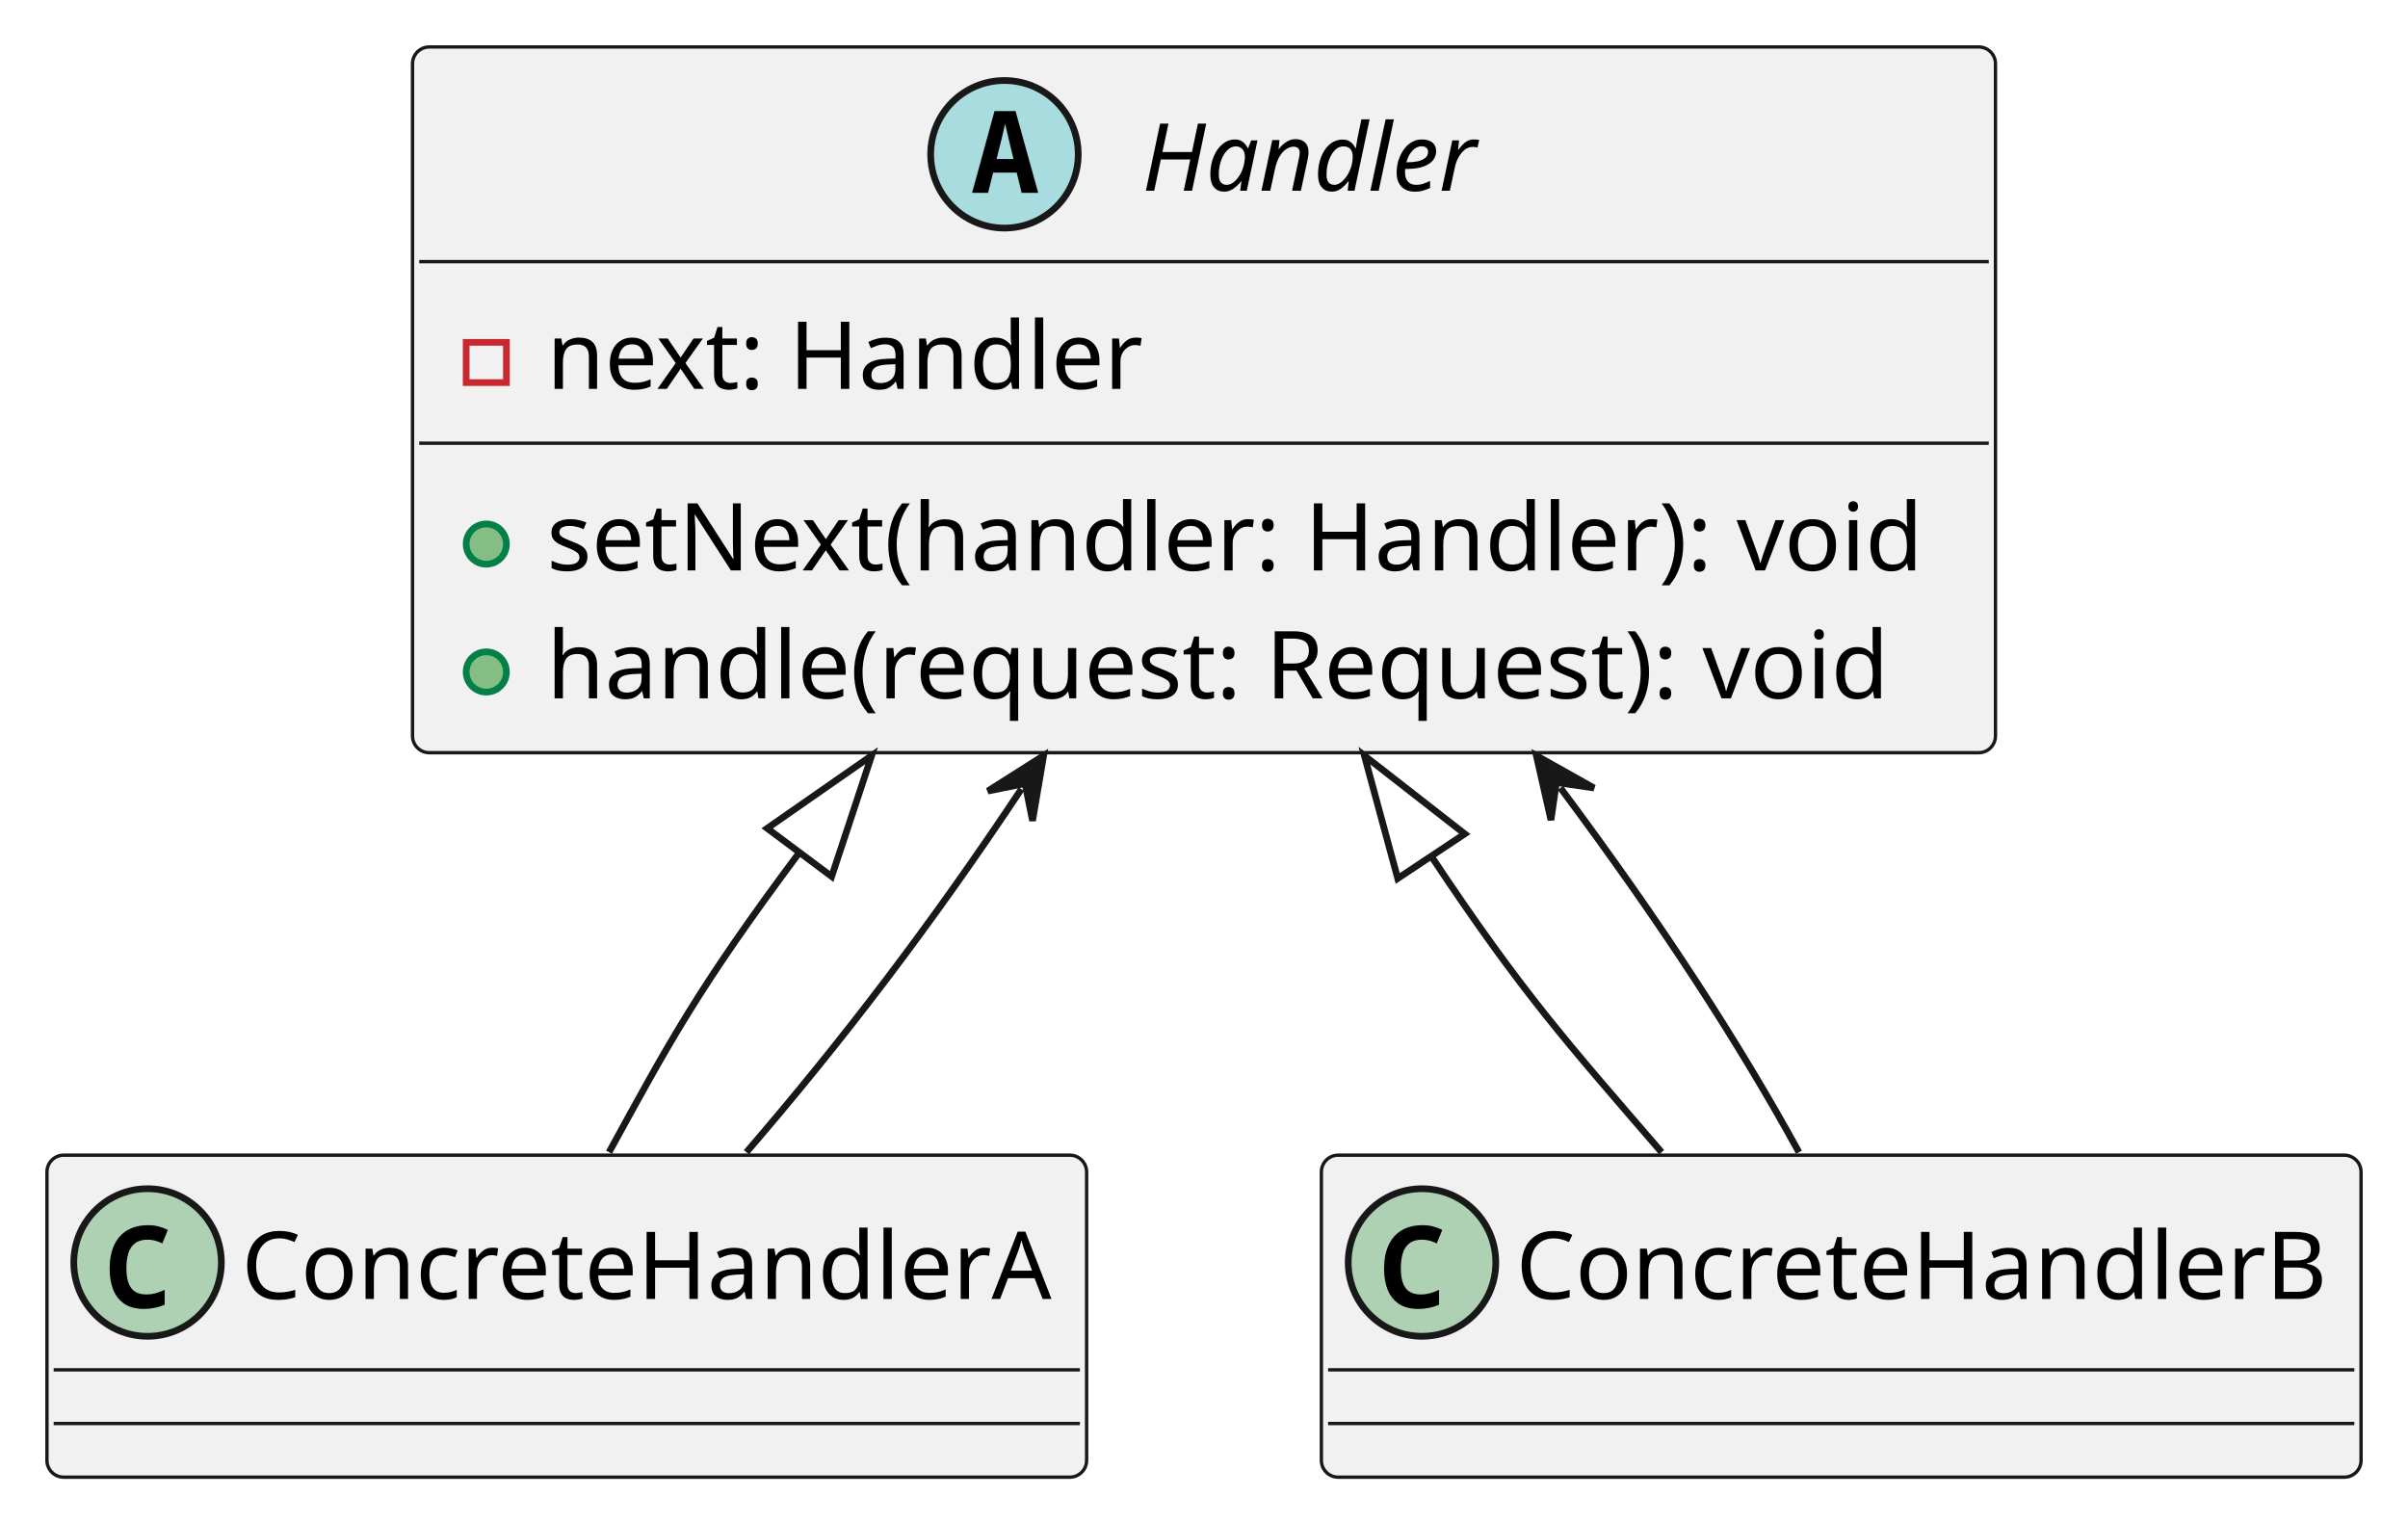
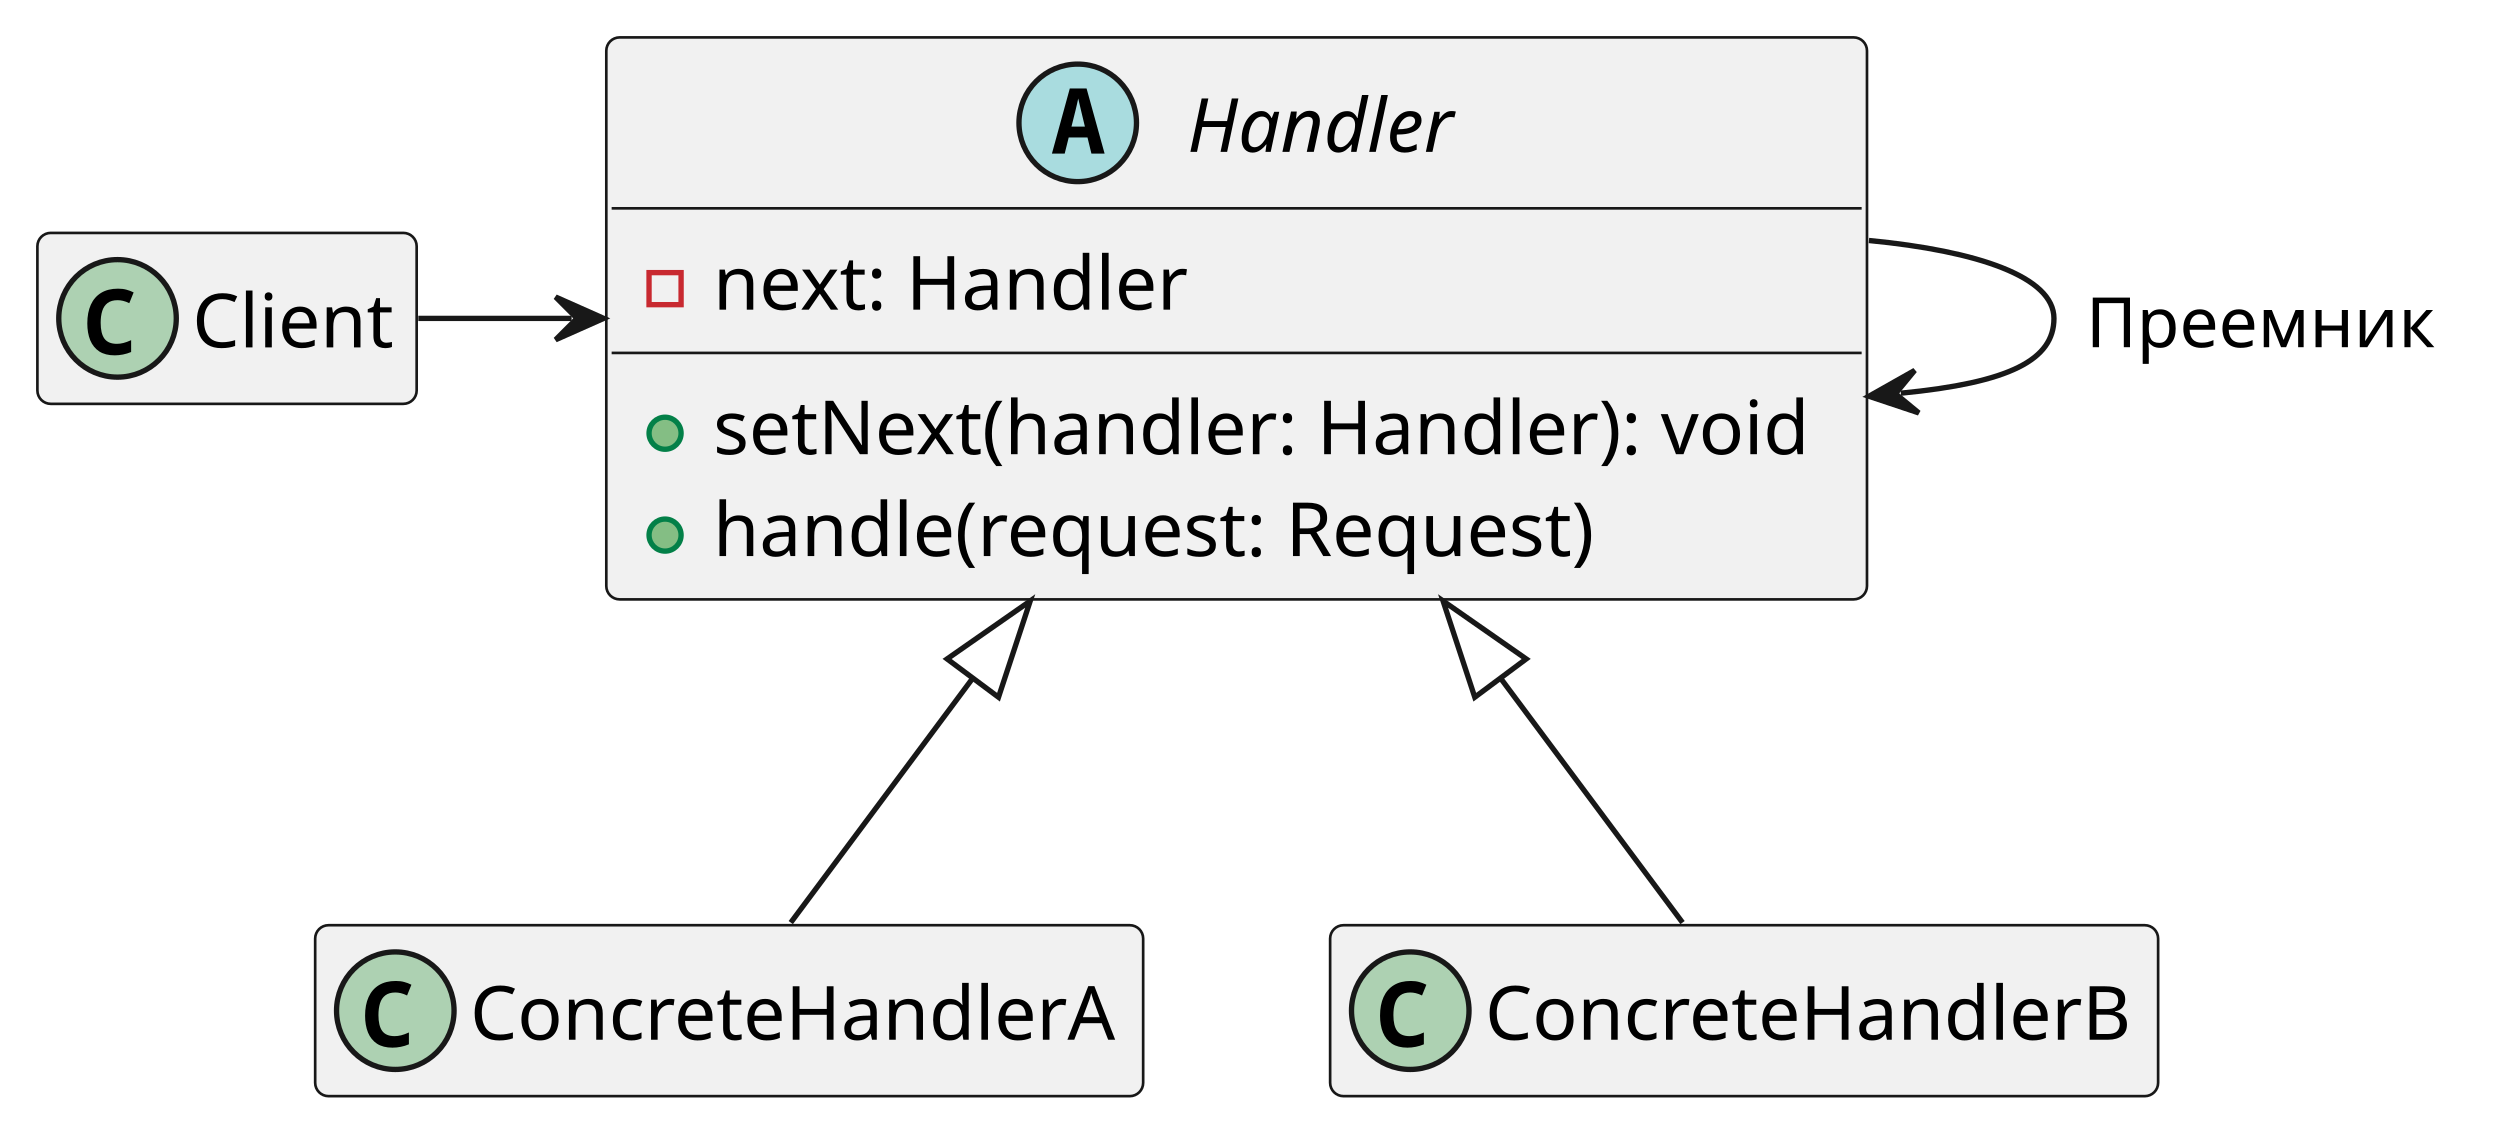
- <svg xmlns="http://www.w3.org/2000/svg" contentStyleType="text/css" height="227px" preserveAspectRatio="none" style="width:359px;height:227px;background:#FFFFFF;" version="1.1" viewBox="0 0 359 227" width="359px" zoomAndPan="magnify">
+ <svg xmlns="http://www.w3.org/2000/svg" contentStyleType="text/css" height="212px" preserveAspectRatio="none" style="width:468px;height:212px;background:#FFFFFF;" version="1.1" viewBox="0 0 468 212" width="468px" zoomAndPan="magnify">
  <defs />
  <g>
+     <g id="elem_Client">
+       <rect codeLine="2" fill="#F1F1F1" height="32" id="Client" rx="2.5" ry="2.5" style="stroke:#181818;stroke-width:0.5;" width="71" x="7" y="43.6" />
+       <ellipse cx="22" cy="59.6" fill="#ADD1B2" rx="11" ry="11" style="stroke:#181818;stroke-width:1.0;" />
+       <path d="M21.469,66.522 Q19.719,66.522 18.578,65.787 Q17.453,65.037 16.891,63.694 Q16.344,62.334 16.344,60.538 Q16.344,58.506 17,57.053 Q17.656,55.6 18.938,54.819 Q20.219,54.038 22.094,54.038 Q22.984,54.038 23.656,54.225 Q24.328,54.397 25.016,54.741 L24.203,56.756 Q23.578,56.444 23.031,56.319 Q22.5,56.194 22.016,56.194 Q20.844,56.194 20.141,56.725 Q19.438,57.256 19.141,58.209 Q18.844,59.163 18.844,60.428 Q18.844,62.444 19.562,63.413 Q20.281,64.366 21.875,64.366 Q22.469,64.366 23.094,64.209 Q23.719,64.053 24.547,63.678 L24.547,65.897 Q23.812,66.209 23.016,66.366 Q22.234,66.522 21.469,66.522 Z " fill="#000000" />
+       <text fill="#000000" font-family="sans-serif" font-size="14" lengthAdjust="spacing" textLength="39" x="36" y="65.032">Client</text>
+     </g>
    <g id="elem_Handler">
-       <rect codeLine="1" fill="#F1F1F1" height="105.204" id="Handler" rx="2.5" ry="2.5" style="stroke:#181818;stroke-width:0.5;" width="236" x="61.5" y="7" />
-       <ellipse cx="149.75" cy="23" fill="#A9DCDF" rx="11" ry="11" style="stroke:#181818;stroke-width:1.0;" />
-       <path d="M144.922,28.75 L148.266,16.562 L151.406,16.562 L154.781,28.75 L152.312,28.75 L151.578,25.734 L148.062,25.734 L147.312,28.75 L144.922,28.75 Z M149.328,20.703 L148.578,23.703 L151.094,23.703 L150.375,20.703 Q150.234,20.125 150.109,19.578 Q149.984,19.016 149.844,18.438 Q149.734,19.016 149.594,19.578 Q149.453,20.125 149.328,20.703 Z " fill="#000000" />
-       <text fill="#000000" font-family="sans-serif" font-size="14" font-style="italic" lengthAdjust="spacing" textLength="51" x="170.25" y="28.432">Handler</text>
-       <line style="stroke:#181818;stroke-width:0.5;" x1="62.5" x2="296.5" y1="39" y2="39" />
-       <rect fill="none" height="6" style="stroke:#C82930;stroke-width:1.0;" width="6" x="69.5" y="51.034" />
-       <text fill="#000000" font-family="sans-serif" font-size="14" lengthAdjust="spacing" textLength="91" x="81.5" y="57.966">next: Handler</text>
-       <line style="stroke:#181818;stroke-width:0.5;" x1="62.5" x2="296.5" y1="66.068" y2="66.068" />
-       <ellipse cx="72.5" cy="81.102" fill="#84BE84" rx="3" ry="3" style="stroke:#038048;stroke-width:1.0;" />
-       <text fill="#000000" font-family="sans-serif" font-size="14" lengthAdjust="spacing" textLength="210" x="81.5" y="85.034">setNext(handler: Handler): void</text>
-       <ellipse cx="72.5" cy="100.17" fill="#84BE84" rx="3" ry="3" style="stroke:#038048;stroke-width:1.0;" />
-       <text fill="#000000" font-family="sans-serif" font-size="14" lengthAdjust="spacing" textLength="206" x="81.5" y="104.102">handle(request: Request): void</text>
+       <rect codeLine="4" fill="#F1F1F1" height="105.204" id="Handler" rx="2.5" ry="2.5" style="stroke:#181818;stroke-width:0.5;" width="236" x="113.5" y="7" />
+       <ellipse cx="201.75" cy="23" fill="#A9DCDF" rx="11" ry="11" style="stroke:#181818;stroke-width:1.0;" />
+       <path d="M196.922,28.75 L200.266,16.562 L203.406,16.562 L206.781,28.75 L204.312,28.75 L203.578,25.734 L200.062,25.734 L199.312,28.75 L196.922,28.75 Z M201.328,20.703 L200.578,23.703 L203.094,23.703 L202.375,20.703 Q202.234,20.125 202.109,19.578 Q201.984,19.016 201.844,18.438 Q201.734,19.016 201.594,19.578 Q201.453,20.125 201.328,20.703 Z " fill="#000000" />
+       <text fill="#000000" font-family="sans-serif" font-size="14" font-style="italic" lengthAdjust="spacing" textLength="51" x="222.25" y="28.432">Handler</text>
+       <line style="stroke:#181818;stroke-width:0.5;" x1="114.5" x2="348.5" y1="39" y2="39" />
+       <rect fill="none" height="6" style="stroke:#C82930;stroke-width:1.0;" width="6" x="121.5" y="51.034" />
+       <text fill="#000000" font-family="sans-serif" font-size="14" lengthAdjust="spacing" textLength="91" x="133.5" y="57.966">next: Handler</text>
+       <line style="stroke:#181818;stroke-width:0.5;" x1="114.5" x2="348.5" y1="66.068" y2="66.068" />
+       <ellipse cx="124.5" cy="81.102" fill="#84BE84" rx="3" ry="3" style="stroke:#038048;stroke-width:1.0;" />
+       <text fill="#000000" font-family="sans-serif" font-size="14" lengthAdjust="spacing" textLength="210" x="133.5" y="85.034">setNext(handler: Handler): void</text>
+       <ellipse cx="124.5" cy="100.17" fill="#84BE84" rx="3" ry="3" style="stroke:#038048;stroke-width:1.0;" />
+       <text fill="#000000" font-family="sans-serif" font-size="14" lengthAdjust="spacing" textLength="170" x="133.5" y="104.102">handle(request: Request)</text>
    </g>
    <g id="elem_ConcreteHandlerA">
-       <rect codeLine="7" fill="#F1F1F1" height="48" id="ConcreteHandlerA" rx="2.5" ry="2.5" style="stroke:#181818;stroke-width:0.5;" width="155" x="7" y="172.2" />
-       <ellipse cx="22" cy="188.2" fill="#ADD1B2" rx="11" ry="11" style="stroke:#181818;stroke-width:1.0;" />
-       <path d="M21.469,195.122 Q19.719,195.122 18.578,194.387 Q17.453,193.637 16.891,192.294 Q16.344,190.934 16.344,189.137 Q16.344,187.106 17,185.653 Q17.656,184.2 18.938,183.419 Q20.219,182.637 22.094,182.637 Q22.984,182.637 23.656,182.825 Q24.328,182.997 25.016,183.341 L24.203,185.356 Q23.578,185.044 23.031,184.919 Q22.5,184.794 22.016,184.794 Q20.844,184.794 20.141,185.325 Q19.438,185.856 19.141,186.809 Q18.844,187.762 18.844,189.028 Q18.844,191.044 19.562,192.012 Q20.281,192.966 21.875,192.966 Q22.469,192.966 23.094,192.809 Q23.719,192.653 24.547,192.278 L24.547,194.497 Q23.812,194.809 23.016,194.966 Q22.234,195.122 21.469,195.122 Z " fill="#000000" />
-       <text fill="#000000" font-family="sans-serif" font-size="14" lengthAdjust="spacing" textLength="123" x="36" y="193.632">ConcreteHandlerA</text>
-       <line style="stroke:#181818;stroke-width:0.5;" x1="8" x2="161" y1="204.2" y2="204.2" />
-       <line style="stroke:#181818;stroke-width:0.5;" x1="8" x2="161" y1="212.2" y2="212.2" />
+       <rect codeLine="10" fill="#F1F1F1" height="32" id="ConcreteHandlerA" rx="2.5" ry="2.5" style="stroke:#181818;stroke-width:0.5;" width="155" x="59" y="173.2" />
+       <ellipse cx="74" cy="189.2" fill="#ADD1B2" rx="11" ry="11" style="stroke:#181818;stroke-width:1.0;" />
+       <path d="M73.469,196.122 Q71.719,196.122 70.578,195.387 Q69.453,194.637 68.891,193.294 Q68.344,191.934 68.344,190.137 Q68.344,188.106 69,186.653 Q69.656,185.2 70.938,184.419 Q72.219,183.637 74.094,183.637 Q74.984,183.637 75.656,183.825 Q76.328,183.997 77.016,184.341 L76.203,186.356 Q75.578,186.044 75.031,185.919 Q74.5,185.794 74.016,185.794 Q72.844,185.794 72.141,186.325 Q71.438,186.856 71.141,187.809 Q70.844,188.762 70.844,190.028 Q70.844,192.044 71.562,193.012 Q72.281,193.966 73.875,193.966 Q74.469,193.966 75.094,193.809 Q75.719,193.653 76.547,193.278 L76.547,195.497 Q75.812,195.809 75.016,195.966 Q74.234,196.122 73.469,196.122 Z " fill="#000000" />
+       <text fill="#000000" font-family="sans-serif" font-size="14" lengthAdjust="spacing" textLength="123" x="88" y="194.632">ConcreteHandlerA</text>
    </g>
    <g id="elem_ConcreteHandlerB">
-       <rect codeLine="8" fill="#F1F1F1" height="48" id="ConcreteHandlerB" rx="2.5" ry="2.5" style="stroke:#181818;stroke-width:0.5;" width="155" x="197" y="172.2" />
-       <ellipse cx="212" cy="188.2" fill="#ADD1B2" rx="11" ry="11" style="stroke:#181818;stroke-width:1.0;" />
-       <path d="M211.469,195.122 Q209.719,195.122 208.578,194.387 Q207.453,193.637 206.891,192.294 Q206.344,190.934 206.344,189.137 Q206.344,187.106 207,185.653 Q207.656,184.2 208.938,183.419 Q210.219,182.637 212.094,182.637 Q212.984,182.637 213.656,182.825 Q214.328,182.997 215.016,183.341 L214.203,185.356 Q213.578,185.044 213.031,184.919 Q212.5,184.794 212.016,184.794 Q210.844,184.794 210.141,185.325 Q209.438,185.856 209.141,186.809 Q208.844,187.762 208.844,189.028 Q208.844,191.044 209.562,192.012 Q210.281,192.966 211.875,192.966 Q212.469,192.966 213.094,192.809 Q213.719,192.653 214.547,192.278 L214.547,194.497 Q213.812,194.809 213.016,194.966 Q212.234,195.122 211.469,195.122 Z " fill="#000000" />
-       <text fill="#000000" font-family="sans-serif" font-size="14" lengthAdjust="spacing" textLength="123" x="226" y="193.632">ConcreteHandlerB</text>
-       <line style="stroke:#181818;stroke-width:0.5;" x1="198" x2="351" y1="204.2" y2="204.2" />
-       <line style="stroke:#181818;stroke-width:0.5;" x1="198" x2="351" y1="212.2" y2="212.2" />
+       <rect codeLine="11" fill="#F1F1F1" height="32" id="ConcreteHandlerB" rx="2.5" ry="2.5" style="stroke:#181818;stroke-width:0.5;" width="155" x="249" y="173.2" />
+       <ellipse cx="264" cy="189.2" fill="#ADD1B2" rx="11" ry="11" style="stroke:#181818;stroke-width:1.0;" />
+       <path d="M263.469,196.122 Q261.719,196.122 260.578,195.387 Q259.453,194.637 258.891,193.294 Q258.344,191.934 258.344,190.137 Q258.344,188.106 259,186.653 Q259.656,185.2 260.938,184.419 Q262.219,183.637 264.094,183.637 Q264.984,183.637 265.656,183.825 Q266.328,183.997 267.016,184.341 L266.203,186.356 Q265.578,186.044 265.031,185.919 Q264.5,185.794 264.016,185.794 Q262.844,185.794 262.141,186.325 Q261.438,186.856 261.141,187.809 Q260.844,188.762 260.844,190.028 Q260.844,192.044 261.562,193.012 Q262.281,193.966 263.875,193.966 Q264.469,193.966 265.094,193.809 Q265.719,193.653 266.547,193.278 L266.547,195.497 Q265.812,195.809 265.016,195.966 Q264.234,196.122 263.469,196.122 Z " fill="#000000" />
+       <text fill="#000000" font-family="sans-serif" font-size="14" lengthAdjust="spacing" textLength="123" x="278" y="194.632">ConcreteHandlerB</text>
    </g>
    <g id="link_Handler_ConcreteHandlerA">
-       <path d="M119.184,127.065 C103.944,147.485 99.76,155.45 90.8,171.76 " fill="none" id="Handler-backto-ConcreteHandlerA" style="stroke:#181818;stroke-width:1.0;" />
-       <polygon fill="none" points="129.95,112.64,114.376,123.477,123.992,130.654,129.95,112.64" style="stroke:#181818;stroke-width:1.0;" />
-     </g>
-     <g id="link_ConcreteHandlerA_Handler">
-       <path codeLine="10" d="M111.28,171.76 C125.34,155.45 138.687,138.056 152.267,117.636 " fill="none" id="ConcreteHandlerA-to-Handler" style="stroke:#181818;stroke-width:1.0;" />
-       <polygon fill="#181818" points="155.59,112.64,147.275,117.919,152.821,116.803,153.937,122.349,155.59,112.64" style="stroke:#181818;stroke-width:1.0;" />
+       <path d="M182.109,126.937 C165.979,148.597 159.19,157.73 148.03,172.71 " fill="none" id="Handler-backto-ConcreteHandlerA" style="stroke:#181818;stroke-width:1.0;" />
+       <polygon fill="none" points="192.86,112.5,177.297,123.353,186.921,130.52,192.86,112.5" style="stroke:#181818;stroke-width:1.0;" />
    </g>
    <g id="link_Handler_ConcreteHandlerB">
-       <path d="M213.378,127.628 C226.958,148.048 233.66,155.45 247.72,171.76 " fill="none" id="Handler-backto-ConcreteHandlerB" style="stroke:#181818;stroke-width:1.0;" />
-       <polygon fill="none" points="203.41,112.64,208.382,130.951,218.374,124.306,203.41,112.64" style="stroke:#181818;stroke-width:1.0;" />
+       <path d="M280.891,126.937 C297.021,148.597 303.81,157.73 314.97,172.71 " fill="none" id="Handler-backto-ConcreteHandlerB" style="stroke:#181818;stroke-width:1.0;" />
+       <polygon fill="none" points="270.14,112.5,276.079,130.52,285.703,123.353,270.14,112.5" style="stroke:#181818;stroke-width:1.0;" />
    </g>
-     <g id="link_ConcreteHandlerB_Handler">
-       <path codeLine="11" d="M268.2,171.76 C259.24,155.45 247.879,137.869 232.639,117.448 " fill="none" id="ConcreteHandlerB-to-Handler" style="stroke:#181818;stroke-width:1.0;" />
-       <polygon fill="#181818" points="229.05,112.64,231.227,122.245,232.041,116.647,237.639,117.46,229.05,112.64" style="stroke:#181818;stroke-width:1.0;" />
+     <g id="link_Client_Handler">
+       <path codeLine="13" d="M78.31,59.6 C89.88,59.6 95.45,59.6 107.01,59.6 " fill="none" id="Client-to-Handler" style="stroke:#181818;stroke-width:1.0;" />
+       <polygon fill="#181818" points="113.01,59.6,104.01,55.6,108.01,59.6,104.01,63.6,113.01,59.6" style="stroke:#181818;stroke-width:1.0;" />
+     </g>
+     <g id="link_Handler_Handler">
+       <path codeLine="14" d="M349.86,45.02 C370.31,46.99 384.5,51.85 384.5,59.6 C384.5,67.35 376.282,71.635 355.832,73.605 " fill="none" id="Handler-to-Handler" style="stroke:#181818;stroke-width:1.0;" />
+       <polygon fill="#181818" points="349.86,74.18,359.202,77.299,354.837,73.701,358.435,69.335,349.86,74.18" style="stroke:#181818;stroke-width:1.0;" />
+       <text fill="#000000" font-family="sans-serif" font-size="13" lengthAdjust="spacing" textLength="65" x="390.5" y="64.997">Преемник</text>
    </g>
  </g>
</svg>
